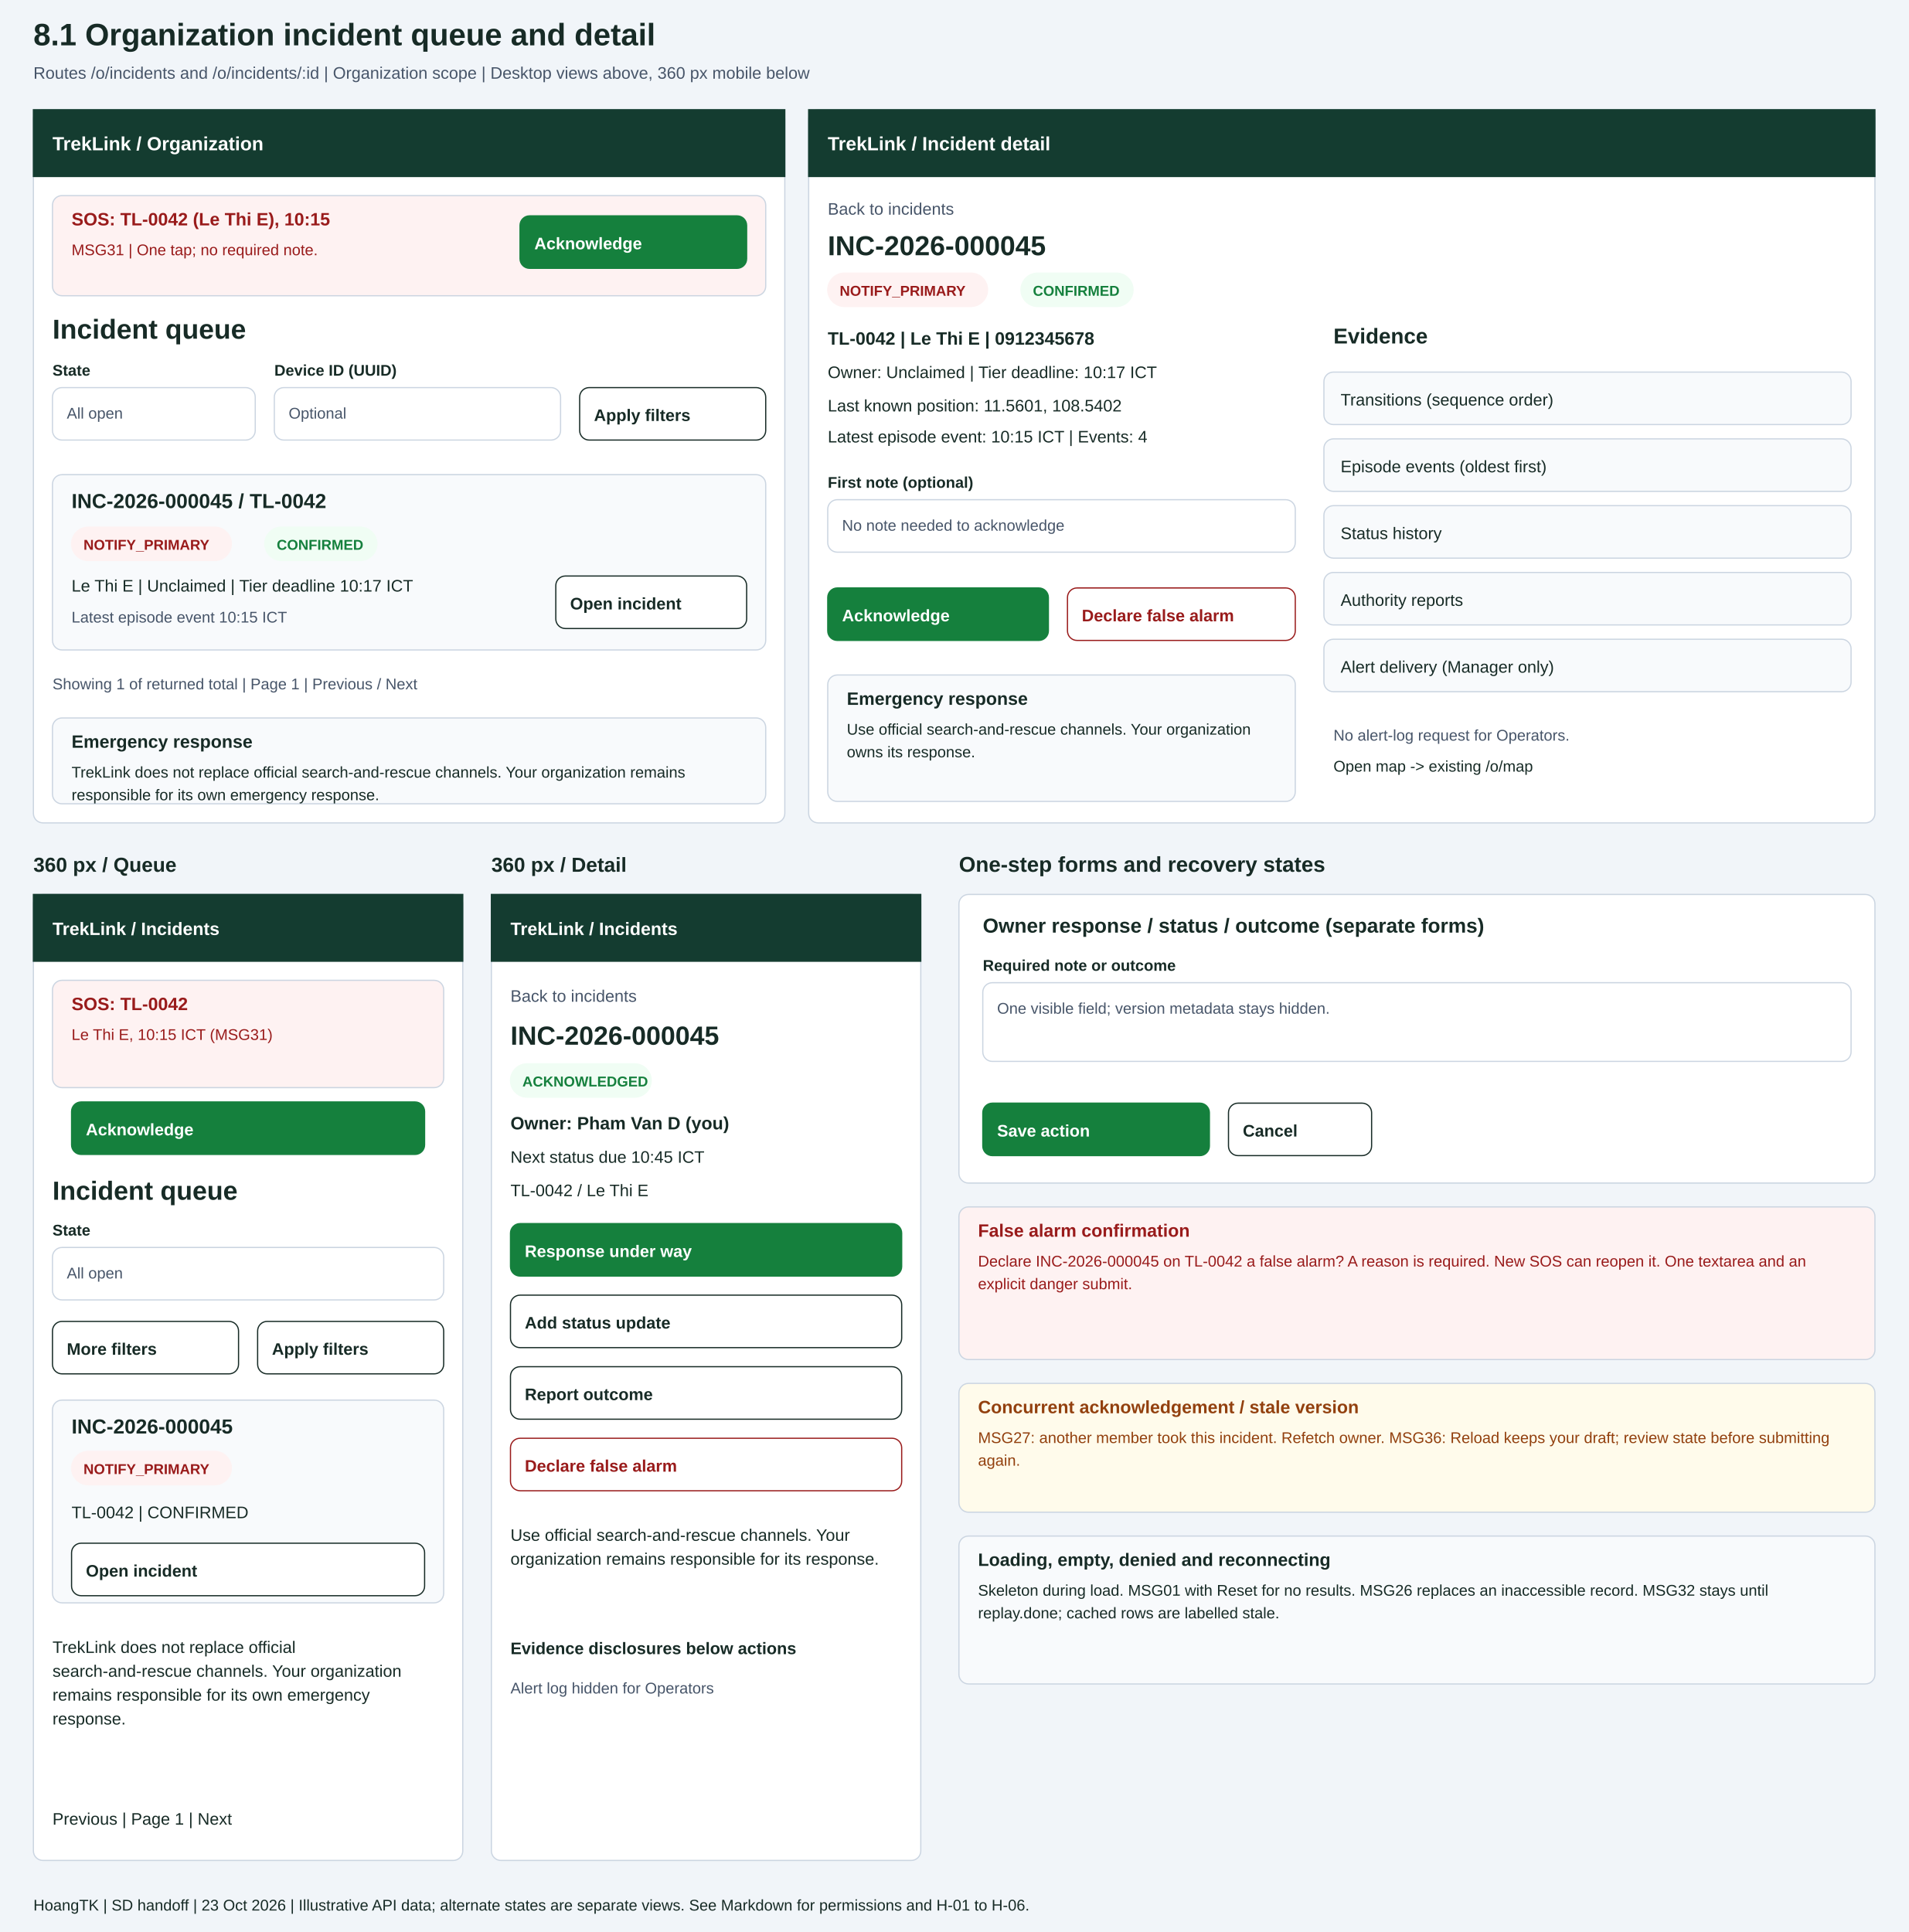
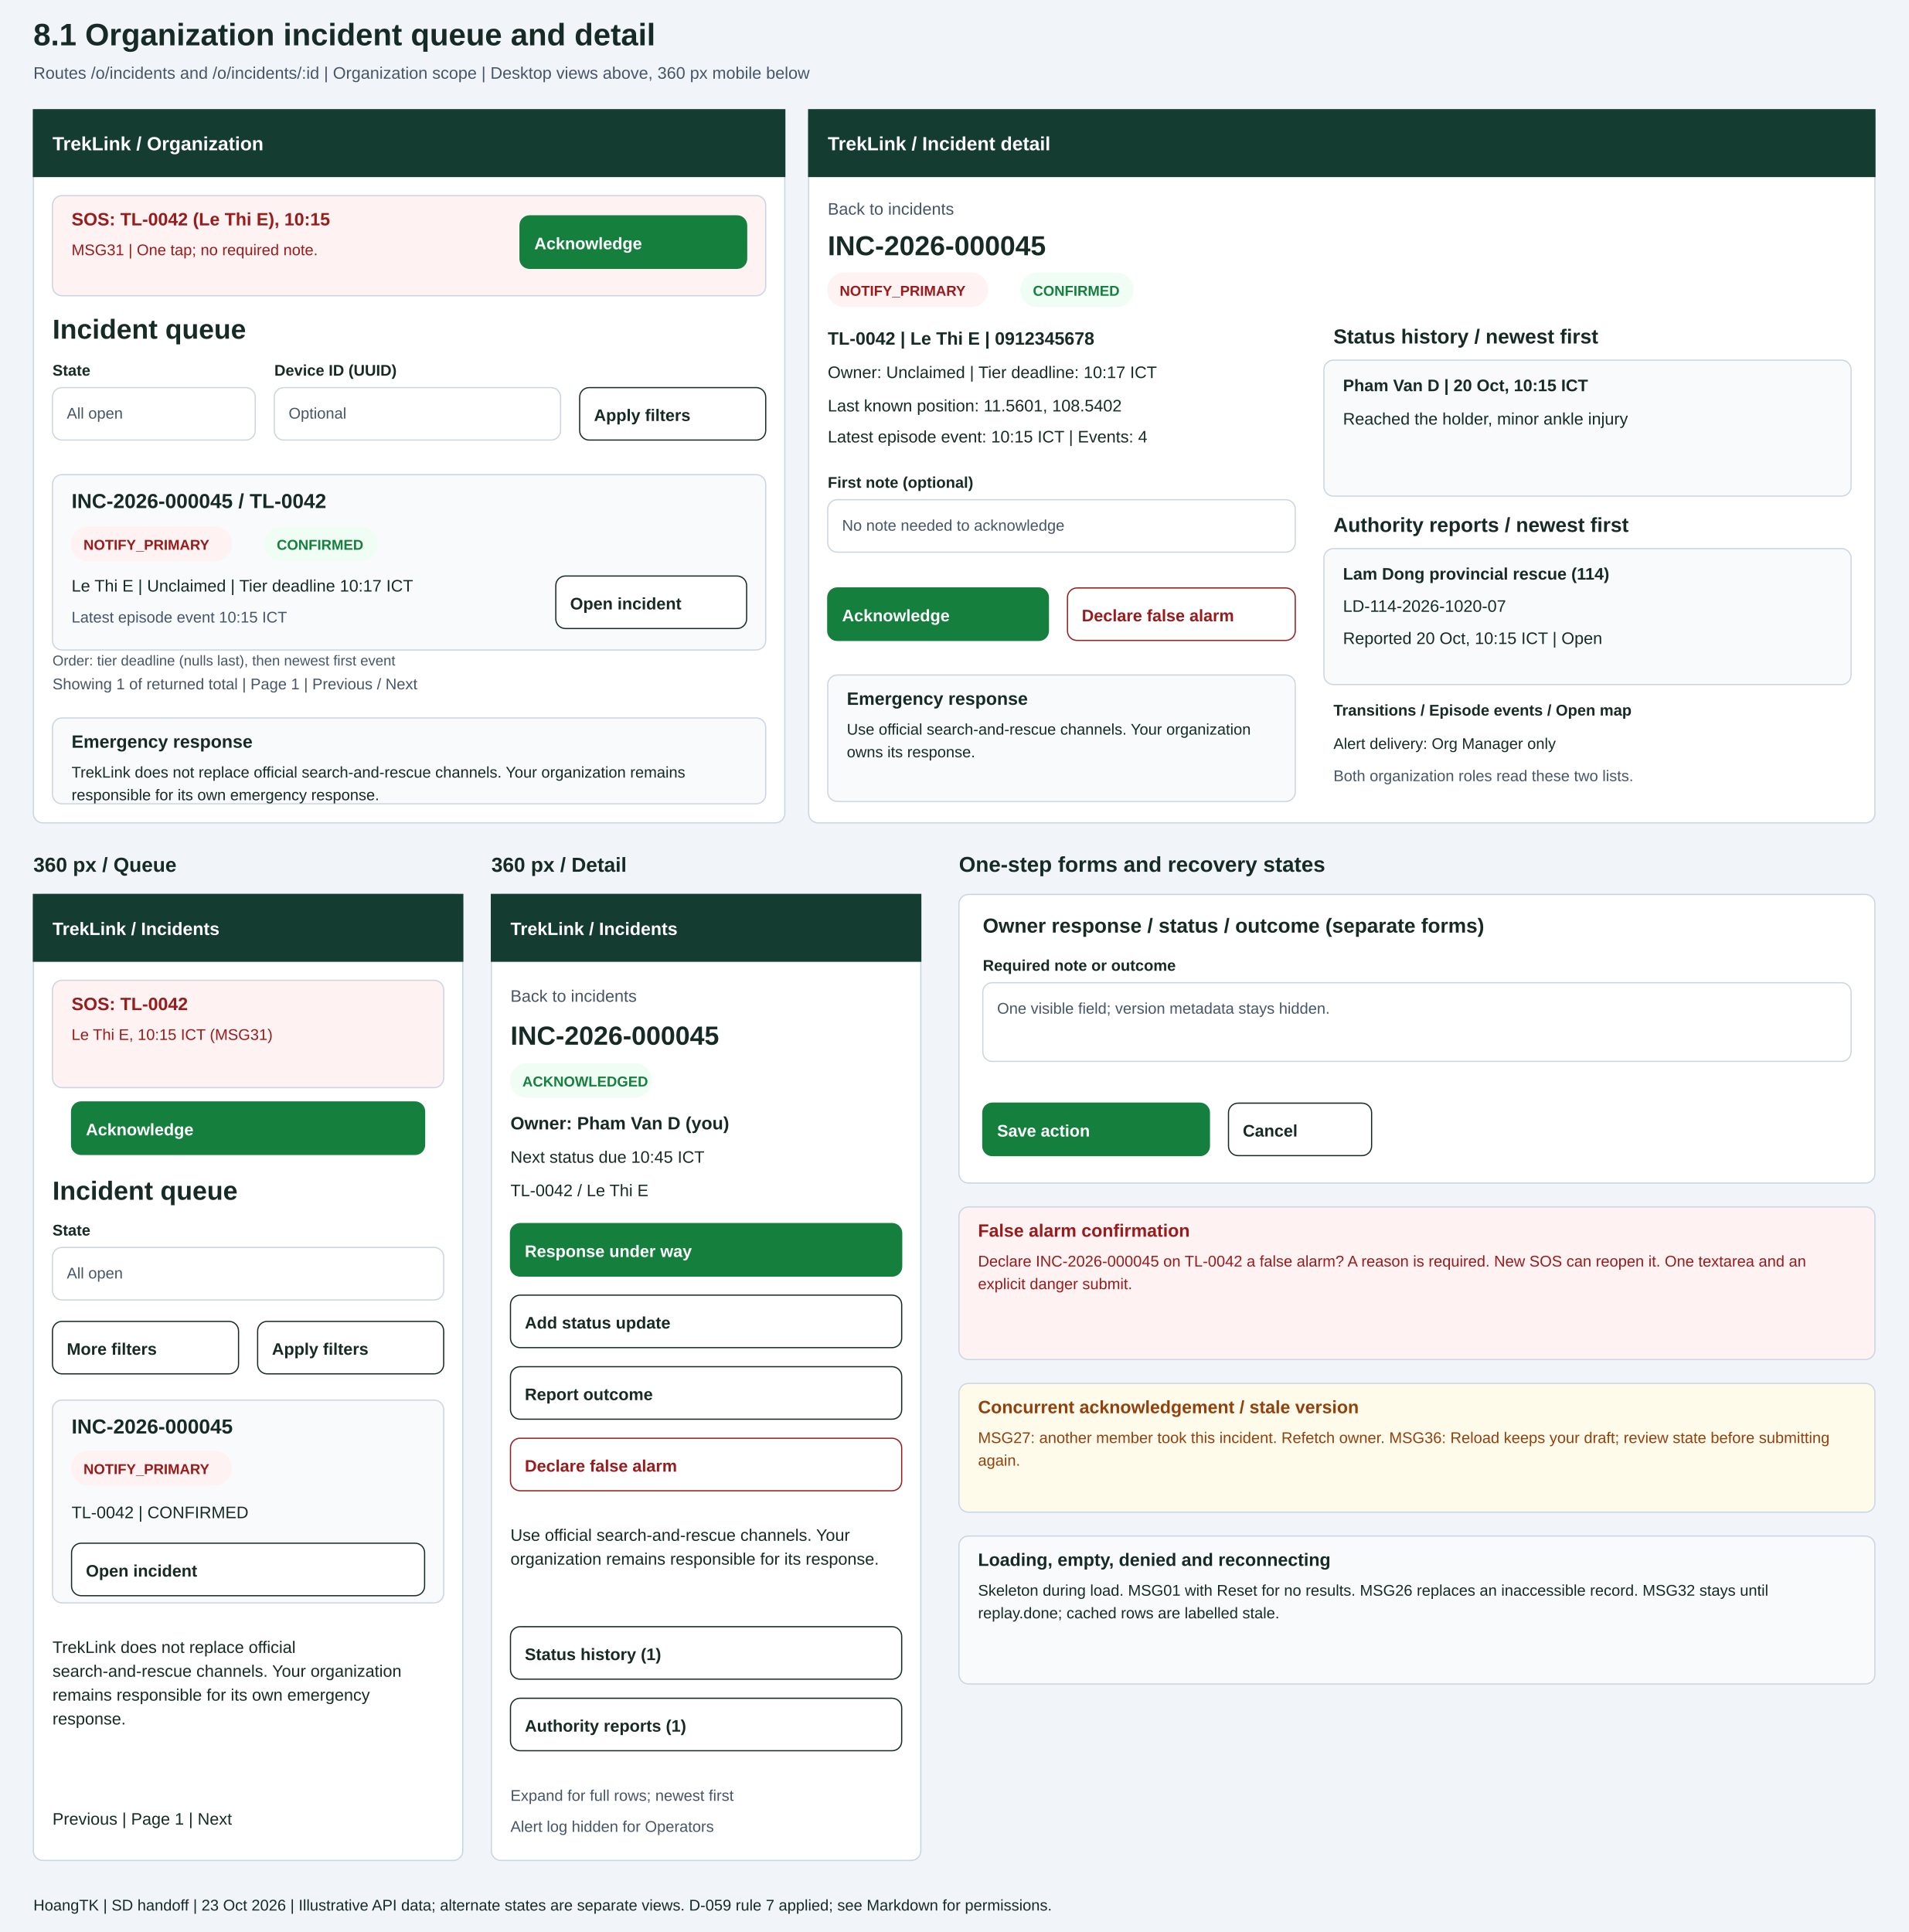
<svg xmlns="http://www.w3.org/2000/svg" width="1600" height="1620" viewBox="0 0 1600 1620" role="img" aria-labelledby="title desc">
  <rect x="0" y="0" width="1600" height="1620" rx="0" fill="#f1f5f9" stroke="#f1f5f9" />
  <text x="28" y="38" fill="#172b26" font-family="Arial, sans-serif" font-size="26" font-weight="700">8.1  Organization incident queue and detail</text>
  <text x="28" y="66" fill="#475569" font-family="Arial, sans-serif" font-size="14" font-weight="400">Routes /o/incidents and /o/incidents/:id | Organization scope | Desktop views above, 360 px mobile below</text>
-   <text x="28" y="1602" fill="#172b26" font-family="Arial, sans-serif" font-size="13" font-weight="400">HoangTK | SD handoff | 23 Oct 2026 | Illustrative API data; alternate states are separate views. See Markdown for permissions and H-01 to H-06.</text>
+   <text x="28" y="1602" fill="#172b26" font-family="Arial, sans-serif" font-size="13" font-weight="400">HoangTK | SD handoff | 23 Oct 2026 | Illustrative API data; alternate states are separate views. D-059 rule 7 applied; see Markdown for permissions.</text>
  <rect x="28" y="92" width="630" height="598" rx="8" fill="white" stroke="#cbd5e1" />
  <rect x="28" y="92" width="630" height="56" rx="0" fill="#143c30" stroke="#143c30" />
  <text x="44" y="126" fill="white" font-family="Arial, sans-serif" font-size="16" font-weight="700">TrekLink  /  Organization</text>
  <rect x="44" y="164" width="598" height="84" rx="8" fill="#fef2f2" stroke="#cbd5e1" />
  <text x="60" y="189" fill="#991b1b" font-family="Arial, sans-serif" font-size="15" font-weight="700">SOS: TL-0042 (Le Thi E), 10:15</text>
  <text x="60" y="214" fill="#991b1b" font-family="Arial, sans-serif" font-size="13" font-weight="400">MSG31 | One tap; no required note.</text>
  <rect x="436" y="181" width="190" height="44" rx="8" fill="#15803d" stroke="#15803d" />
  <text x="448" y="209" fill="white" font-family="Arial, sans-serif" font-size="14" font-weight="700">Acknowledge</text>
  <text x="44" y="284" fill="#172b26" font-family="Arial, sans-serif" font-size="23" font-weight="700">Incident queue</text>
  <text x="44" y="315" fill="#172b26" font-family="Arial, sans-serif" font-size="13" font-weight="700">State</text>
  <rect x="44" y="325" width="170" height="44" rx="8" fill="white" stroke="#cbd5e1" />
  <text x="56" y="351" fill="#475569" font-family="Arial, sans-serif" font-size="13" font-weight="400">All open</text>
  <text x="230" y="315" fill="#172b26" font-family="Arial, sans-serif" font-size="13" font-weight="700">Device ID (UUID)</text>
  <rect x="230" y="325" width="240" height="44" rx="8" fill="white" stroke="#cbd5e1" />
  <text x="242" y="351" fill="#475569" font-family="Arial, sans-serif" font-size="13" font-weight="400">Optional</text>
  <rect x="486" y="325" width="156" height="44" rx="8" fill="white" stroke="#172b26" />
  <text x="498" y="353" fill="#172b26" font-family="Arial, sans-serif" font-size="14" font-weight="700">Apply filters</text>
  <rect x="44" y="398" width="598" height="147" rx="8" fill="#f8fafc" stroke="#cbd5e1" />
  <text x="60" y="426" fill="#172b26" font-family="Arial, sans-serif" font-size="17" font-weight="700">INC-2026-000045   /   TL-0042</text>
  <rect x="60" y="442" width="134" height="28" rx="14" fill="#fef2f2" stroke="#fef2f2" />
  <text x="70" y="461" fill="#991b1b" font-family="Arial, sans-serif" font-size="12" font-weight="700">NOTIFY_PRIMARY</text>
  <rect x="222" y="442" width="94" height="28" rx="14" fill="#f0fdf4" stroke="#f0fdf4" />
  <text x="232" y="461" fill="#15803d" font-family="Arial, sans-serif" font-size="12" font-weight="700">CONFIRMED</text>
  <text x="60" y="496" fill="#172b26" font-family="Arial, sans-serif" font-size="14" font-weight="400">Le Thi E  |  Unclaimed  |  Tier deadline 10:17 ICT</text>
  <text x="60" y="522" fill="#475569" font-family="Arial, sans-serif" font-size="13" font-weight="400">Latest episode event 10:15 ICT</text>
  <rect x="466" y="483" width="160" height="44" rx="8" fill="white" stroke="#172b26" />
  <text x="478" y="511" fill="#172b26" font-family="Arial, sans-serif" font-size="14" font-weight="700">Open incident</text>
+   <text x="44" y="558" fill="#475569" font-family="Arial, sans-serif" font-size="12" font-weight="400">Order: tier deadline (nulls last), then newest first event</text>
  <text x="44" y="578" fill="#475569" font-family="Arial, sans-serif" font-size="13" font-weight="400">Showing 1 of returned total  |  Page 1  |  Previous / Next</text>
  <rect x="44" y="602" width="598" height="72" rx="8" fill="#f8fafc" stroke="#cbd5e1" />
  <text x="60" y="627" fill="#172b26" font-family="Arial, sans-serif" font-size="15" font-weight="700">Emergency response</text>
  <text x="60" y="652" fill="#172b26" font-family="Arial, sans-serif" font-size="13" font-weight="400">TrekLink does not replace official search-and-rescue channels. Your organization remains</text>
  <text x="60" y="671" fill="#172b26" font-family="Arial, sans-serif" font-size="13" font-weight="400">responsible for its own emergency response.</text>
  <rect x="678" y="92" width="894" height="598" rx="8" fill="white" stroke="#cbd5e1" />
  <rect x="678" y="92" width="894" height="56" rx="0" fill="#143c30" stroke="#143c30" />
  <text x="694" y="126" fill="white" font-family="Arial, sans-serif" font-size="16" font-weight="700">TrekLink  /  Incident detail</text>
  <text x="694" y="180" fill="#475569" font-family="Arial, sans-serif" font-size="14" font-weight="400">Back to incidents</text>
  <text x="694" y="214" fill="#172b26" font-family="Arial, sans-serif" font-size="23" font-weight="700">INC-2026-000045</text>
  <rect x="694" y="229" width="134" height="28" rx="14" fill="#fef2f2" stroke="#fef2f2" />
  <text x="704" y="248" fill="#991b1b" font-family="Arial, sans-serif" font-size="12" font-weight="700">NOTIFY_PRIMARY</text>
  <rect x="856" y="229" width="94" height="28" rx="14" fill="#f0fdf4" stroke="#f0fdf4" />
  <text x="866" y="248" fill="#15803d" font-family="Arial, sans-serif" font-size="12" font-weight="700">CONFIRMED</text>
  <text x="694" y="289" fill="#172b26" font-family="Arial, sans-serif" font-size="15" font-weight="700">TL-0042  |  Le Thi E  |  0912345678</text>
  <text x="694" y="317" fill="#172b26" font-family="Arial, sans-serif" font-size="14" font-weight="400">Owner: Unclaimed   |   Tier deadline: 10:17 ICT</text>
  <text x="694" y="345" fill="#172b26" font-family="Arial, sans-serif" font-size="14" font-weight="400">Last known position: 11.5601, 108.5402</text>
  <text x="694" y="371" fill="#172b26" font-family="Arial, sans-serif" font-size="14" font-weight="400">Latest episode event: 10:15 ICT   |   Events: 4</text>
  <text x="694" y="409" fill="#172b26" font-family="Arial, sans-serif" font-size="13" font-weight="700">First note (optional)</text>
  <rect x="694" y="419" width="392" height="44" rx="8" fill="white" stroke="#cbd5e1" />
  <text x="706" y="445" fill="#475569" font-family="Arial, sans-serif" font-size="13" font-weight="400">No note needed to acknowledge</text>
  <rect x="694" y="493" width="185" height="44" rx="8" fill="#15803d" stroke="#15803d" />
  <text x="706" y="521" fill="white" font-family="Arial, sans-serif" font-size="14" font-weight="700">Acknowledge</text>
  <rect x="895" y="493" width="191" height="44" rx="8" fill="white" stroke="#991b1b" />
  <text x="907" y="521" fill="#991b1b" font-family="Arial, sans-serif" font-size="14" font-weight="700">Declare false alarm</text>
-   <text x="1118" y="288" fill="#172b26" font-family="Arial, sans-serif" font-size="18" font-weight="700">Evidence</text>
-   <rect x="1110" y="312" width="442" height="44" rx="8" fill="#f8fafc" stroke="#cbd5e1" />
-   <text x="1124" y="340" fill="#172b26" font-family="Arial, sans-serif" font-size="14" font-weight="400">Transitions (sequence order)</text>
-   <rect x="1110" y="368" width="442" height="44" rx="8" fill="#f8fafc" stroke="#cbd5e1" />
-   <text x="1124" y="396" fill="#172b26" font-family="Arial, sans-serif" font-size="14" font-weight="400">Episode events (oldest first)</text>
-   <rect x="1110" y="424" width="442" height="44" rx="8" fill="#f8fafc" stroke="#cbd5e1" />
-   <text x="1124" y="452" fill="#172b26" font-family="Arial, sans-serif" font-size="14" font-weight="400">Status history</text>
-   <rect x="1110" y="480" width="442" height="44" rx="8" fill="#f8fafc" stroke="#cbd5e1" />
-   <text x="1124" y="508" fill="#172b26" font-family="Arial, sans-serif" font-size="14" font-weight="400">Authority reports</text>
-   <rect x="1110" y="536" width="442" height="44" rx="8" fill="#f8fafc" stroke="#cbd5e1" />
-   <text x="1124" y="564" fill="#172b26" font-family="Arial, sans-serif" font-size="14" font-weight="400">Alert delivery (Manager only)</text>
+   <text x="1118" y="288" fill="#172b26" font-family="Arial, sans-serif" font-size="17" font-weight="700">Status history / newest first</text>
+   <rect x="1110" y="302" width="442" height="114" rx="8" fill="#f8fafc" stroke="#cbd5e1" />
+   <text x="1126" y="328" fill="#172b26" font-family="Arial, sans-serif" font-size="14" font-weight="700">Pham Van D  |  20 Oct, 10:15 ICT</text>
+   <text x="1126" y="356" fill="#172b26" font-family="Arial, sans-serif" font-size="14" font-weight="400">Reached the holder, minor ankle injury</text>
+   <text x="1118" y="446" fill="#172b26" font-family="Arial, sans-serif" font-size="17" font-weight="700">Authority reports / newest first</text>
+   <rect x="1110" y="460" width="442" height="114" rx="8" fill="#f8fafc" stroke="#cbd5e1" />
+   <text x="1126" y="486" fill="#172b26" font-family="Arial, sans-serif" font-size="14" font-weight="700">Lam Dong provincial rescue (114)</text>
+   <text x="1126" y="513" fill="#172b26" font-family="Arial, sans-serif" font-size="14" font-weight="400">LD-114-2026-1020-07</text>
+   <text x="1126" y="540" fill="#172b26" font-family="Arial, sans-serif" font-size="14" font-weight="400">Reported 20 Oct, 10:15 ICT  |  Open</text>
+   <text x="1118" y="600" fill="#172b26" font-family="Arial, sans-serif" font-size="13" font-weight="700">Transitions / Episode events / Open map</text>
  <rect x="694" y="566" width="392" height="106" rx="8" fill="#f8fafc" stroke="#cbd5e1" />
  <text x="710" y="591" fill="#172b26" font-family="Arial, sans-serif" font-size="15" font-weight="700">Emergency response</text>
  <text x="710" y="616" fill="#172b26" font-family="Arial, sans-serif" font-size="13" font-weight="400">Use official search-and-rescue channels. Your organization</text>
  <text x="710" y="635" fill="#172b26" font-family="Arial, sans-serif" font-size="13" font-weight="400">owns its response.</text>
-   <text x="1118" y="621" fill="#475569" font-family="Arial, sans-serif" font-size="13" font-weight="400">No alert-log request for Operators.</text>
-   <text x="1118" y="647" fill="#172b26" font-family="Arial, sans-serif" font-size="13" font-weight="400">Open map -&gt; existing /o/map</text>
+   <text x="1118" y="628" fill="#172b26" font-family="Arial, sans-serif" font-size="13" font-weight="400">Alert delivery: Org Manager only</text>
+   <text x="1118" y="655" fill="#475569" font-family="Arial, sans-serif" font-size="13" font-weight="400">Both organization roles read these two lists.</text>
  <text x="28" y="731" fill="#172b26" font-family="Arial, sans-serif" font-size="17" font-weight="700">360 px / Queue</text>
  <rect x="28" y="750" width="360" height="810" rx="8" fill="white" stroke="#cbd5e1" />
  <rect x="28" y="750" width="360" height="56" rx="0" fill="#143c30" stroke="#143c30" />
  <text x="44" y="784" fill="white" font-family="Arial, sans-serif" font-size="15" font-weight="700">TrekLink  /  Incidents</text>
  <text x="412" y="731" fill="#172b26" font-family="Arial, sans-serif" font-size="17" font-weight="700">360 px / Detail</text>
  <rect x="412" y="750" width="360" height="810" rx="8" fill="white" stroke="#cbd5e1" />
  <rect x="412" y="750" width="360" height="56" rx="0" fill="#143c30" stroke="#143c30" />
  <text x="428" y="784" fill="white" font-family="Arial, sans-serif" font-size="15" font-weight="700">TrekLink  /  Incidents</text>
  <rect x="44" y="822" width="328" height="90" rx="8" fill="#fef2f2" stroke="#cbd5e1" />
  <text x="60" y="847" fill="#991b1b" font-family="Arial, sans-serif" font-size="15" font-weight="700">SOS: TL-0042</text>
  <text x="60" y="872" fill="#991b1b" font-family="Arial, sans-serif" font-size="13" font-weight="400">Le Thi E, 10:15 ICT (MSG31)</text>
  <rect x="60" y="924" width="296" height="44" rx="8" fill="#15803d" stroke="#15803d" />
  <text x="72" y="952" fill="white" font-family="Arial, sans-serif" font-size="14" font-weight="700">Acknowledge</text>
  <text x="44" y="1006" fill="#172b26" font-family="Arial, sans-serif" font-size="22" font-weight="700">Incident queue</text>
  <text x="44" y="1036" fill="#172b26" font-family="Arial, sans-serif" font-size="13" font-weight="700">State</text>
  <rect x="44" y="1046" width="328" height="44" rx="8" fill="white" stroke="#cbd5e1" />
  <text x="56" y="1072" fill="#475569" font-family="Arial, sans-serif" font-size="13" font-weight="400">All open</text>
  <rect x="44" y="1108" width="156" height="44" rx="8" fill="white" stroke="#172b26" />
  <text x="56" y="1136" fill="#172b26" font-family="Arial, sans-serif" font-size="14" font-weight="700">More filters</text>
  <rect x="216" y="1108" width="156" height="44" rx="8" fill="white" stroke="#172b26" />
  <text x="228" y="1136" fill="#172b26" font-family="Arial, sans-serif" font-size="14" font-weight="700">Apply filters</text>
  <rect x="44" y="1174" width="328" height="170" rx="8" fill="#f8fafc" stroke="#cbd5e1" />
  <text x="60" y="1202" fill="#172b26" font-family="Arial, sans-serif" font-size="17" font-weight="700">INC-2026-000045</text>
  <rect x="60" y="1217" width="134" height="28" rx="14" fill="#fef2f2" stroke="#fef2f2" />
  <text x="70" y="1236" fill="#991b1b" font-family="Arial, sans-serif" font-size="12" font-weight="700">NOTIFY_PRIMARY</text>
  <text x="60" y="1273" fill="#172b26" font-family="Arial, sans-serif" font-size="14" font-weight="400">TL-0042  |  CONFIRMED</text>
  <rect x="60" y="1294" width="296" height="44" rx="8" fill="white" stroke="#172b26" />
  <text x="72" y="1322" fill="#172b26" font-family="Arial, sans-serif" font-size="14" font-weight="700">Open incident</text>
  <text x="44" y="1386" fill="#172b26" font-family="Arial, sans-serif" font-size="14" font-weight="400">TrekLink does not replace official</text>
  <text x="44" y="1406" fill="#172b26" font-family="Arial, sans-serif" font-size="14" font-weight="400">search-and-rescue channels. Your organization</text>
  <text x="44" y="1426" fill="#172b26" font-family="Arial, sans-serif" font-size="14" font-weight="400">remains responsible for its own emergency</text>
  <text x="44" y="1446" fill="#172b26" font-family="Arial, sans-serif" font-size="14" font-weight="400">response.</text>
  <text x="44" y="1530" fill="#172b26" font-family="Arial, sans-serif" font-size="14" font-weight="400">Previous  |  Page 1  |  Next</text>
  <text x="428" y="840" fill="#475569" font-family="Arial, sans-serif" font-size="14" font-weight="400">Back to incidents</text>
  <text x="428" y="876" fill="#172b26" font-family="Arial, sans-serif" font-size="22" font-weight="700">INC-2026-000045</text>
  <rect x="428" y="892" width="118" height="28" rx="14" fill="#f0fdf4" stroke="#f0fdf4" />
  <text x="438" y="911" fill="#15803d" font-family="Arial, sans-serif" font-size="12" font-weight="700">ACKNOWLEDGED</text>
  <text x="428" y="947" fill="#172b26" font-family="Arial, sans-serif" font-size="15" font-weight="700">Owner: Pham Van D (you)</text>
  <text x="428" y="975" fill="#172b26" font-family="Arial, sans-serif" font-size="14" font-weight="400">Next status due 10:45 ICT</text>
  <text x="428" y="1003" fill="#172b26" font-family="Arial, sans-serif" font-size="14" font-weight="400">TL-0042 / Le Thi E</text>
  <rect x="428" y="1026" width="328" height="44" rx="8" fill="#15803d" stroke="#15803d" />
  <text x="440" y="1054" fill="white" font-family="Arial, sans-serif" font-size="14" font-weight="700">Response under way</text>
  <rect x="428" y="1086" width="328" height="44" rx="8" fill="white" stroke="#172b26" />
  <text x="440" y="1114" fill="#172b26" font-family="Arial, sans-serif" font-size="14" font-weight="700">Add status update</text>
  <rect x="428" y="1146" width="328" height="44" rx="8" fill="white" stroke="#172b26" />
  <text x="440" y="1174" fill="#172b26" font-family="Arial, sans-serif" font-size="14" font-weight="700">Report outcome</text>
  <rect x="428" y="1206" width="328" height="44" rx="8" fill="white" stroke="#991b1b" />
  <text x="440" y="1234" fill="#991b1b" font-family="Arial, sans-serif" font-size="14" font-weight="700">Declare false alarm</text>
  <text x="428" y="1292" fill="#172b26" font-family="Arial, sans-serif" font-size="14" font-weight="400">Use official search-and-rescue channels. Your</text>
  <text x="428" y="1312" fill="#172b26" font-family="Arial, sans-serif" font-size="14" font-weight="400">organization remains responsible for its response.</text>
-   <text x="428" y="1387" fill="#172b26" font-family="Arial, sans-serif" font-size="14" font-weight="700">Evidence disclosures below actions</text>
-   <text x="428" y="1420" fill="#475569" font-family="Arial, sans-serif" font-size="13" font-weight="400">Alert log hidden for Operators</text>
+   <rect x="428" y="1364" width="328" height="44" rx="8" fill="white" stroke="#172b26" />
+   <text x="440" y="1392" fill="#172b26" font-family="Arial, sans-serif" font-size="14" font-weight="700">Status history (1)</text>
+   <rect x="428" y="1424" width="328" height="44" rx="8" fill="white" stroke="#172b26" />
+   <text x="440" y="1452" fill="#172b26" font-family="Arial, sans-serif" font-size="14" font-weight="700">Authority reports (1)</text>
+   <text x="428" y="1510" fill="#475569" font-family="Arial, sans-serif" font-size="13" font-weight="400">Expand for full rows; newest first</text>
+   <text x="428" y="1536" fill="#475569" font-family="Arial, sans-serif" font-size="13" font-weight="400">Alert log hidden for Operators</text>
  <text x="804" y="731" fill="#172b26" font-family="Arial, sans-serif" font-size="18" font-weight="700">One-step forms and recovery states</text>
  <rect x="804" y="750" width="768" height="242" rx="8" fill="white" stroke="#cbd5e1" />
  <text x="824" y="782" fill="#172b26" font-family="Arial, sans-serif" font-size="17" font-weight="700">Owner response / status / outcome (separate forms)</text>
  <text x="824" y="814" fill="#172b26" font-family="Arial, sans-serif" font-size="13" font-weight="700">Required note or outcome</text>
  <rect x="824" y="824" width="728" height="66" rx="8" fill="white" stroke="#cbd5e1" />
  <text x="836" y="850" fill="#475569" font-family="Arial, sans-serif" font-size="13" font-weight="400">One visible field; version metadata stays hidden.</text>
  <rect x="824" y="925" width="190" height="44" rx="8" fill="#15803d" stroke="#15803d" />
  <text x="836" y="953" fill="white" font-family="Arial, sans-serif" font-size="14" font-weight="700">Save action</text>
  <rect x="1030" y="925" width="120" height="44" rx="8" fill="white" stroke="#172b26" />
  <text x="1042" y="953" fill="#172b26" font-family="Arial, sans-serif" font-size="14" font-weight="700">Cancel</text>
  <rect x="804" y="1012" width="768" height="128" rx="8" fill="#fef2f2" stroke="#cbd5e1" />
  <text x="820" y="1037" fill="#991b1b" font-family="Arial, sans-serif" font-size="15" font-weight="700">False alarm confirmation</text>
  <text x="820" y="1062" fill="#991b1b" font-family="Arial, sans-serif" font-size="13" font-weight="400">Declare INC-2026-000045 on TL-0042 a false alarm? A reason is required. New SOS can reopen it. One textarea and an</text>
  <text x="820" y="1081" fill="#991b1b" font-family="Arial, sans-serif" font-size="13" font-weight="400">explicit danger submit.</text>
  <rect x="804" y="1160" width="768" height="108" rx="8" fill="#fffbeb" stroke="#cbd5e1" />
  <text x="820" y="1185" fill="#92400e" font-family="Arial, sans-serif" font-size="15" font-weight="700">Concurrent acknowledgement / stale version</text>
  <text x="820" y="1210" fill="#92400e" font-family="Arial, sans-serif" font-size="13" font-weight="400">MSG27: another member took this incident. Refetch owner. MSG36: Reload keeps your draft; review state before submitting</text>
  <text x="820" y="1229" fill="#92400e" font-family="Arial, sans-serif" font-size="13" font-weight="400">again.</text>
  <rect x="804" y="1288" width="768" height="124" rx="8" fill="#f8fafc" stroke="#cbd5e1" />
  <text x="820" y="1313" fill="#172b26" font-family="Arial, sans-serif" font-size="15" font-weight="700">Loading, empty, denied and reconnecting</text>
  <text x="820" y="1338" fill="#172b26" font-family="Arial, sans-serif" font-size="13" font-weight="400">Skeleton during load. MSG01 with Reset for no results. MSG26 replaces an inaccessible record. MSG32 stays until</text>
  <text x="820" y="1357" fill="#172b26" font-family="Arial, sans-serif" font-size="13" font-weight="400">replay.done; cached rows are labelled stale.</text>
</svg>
